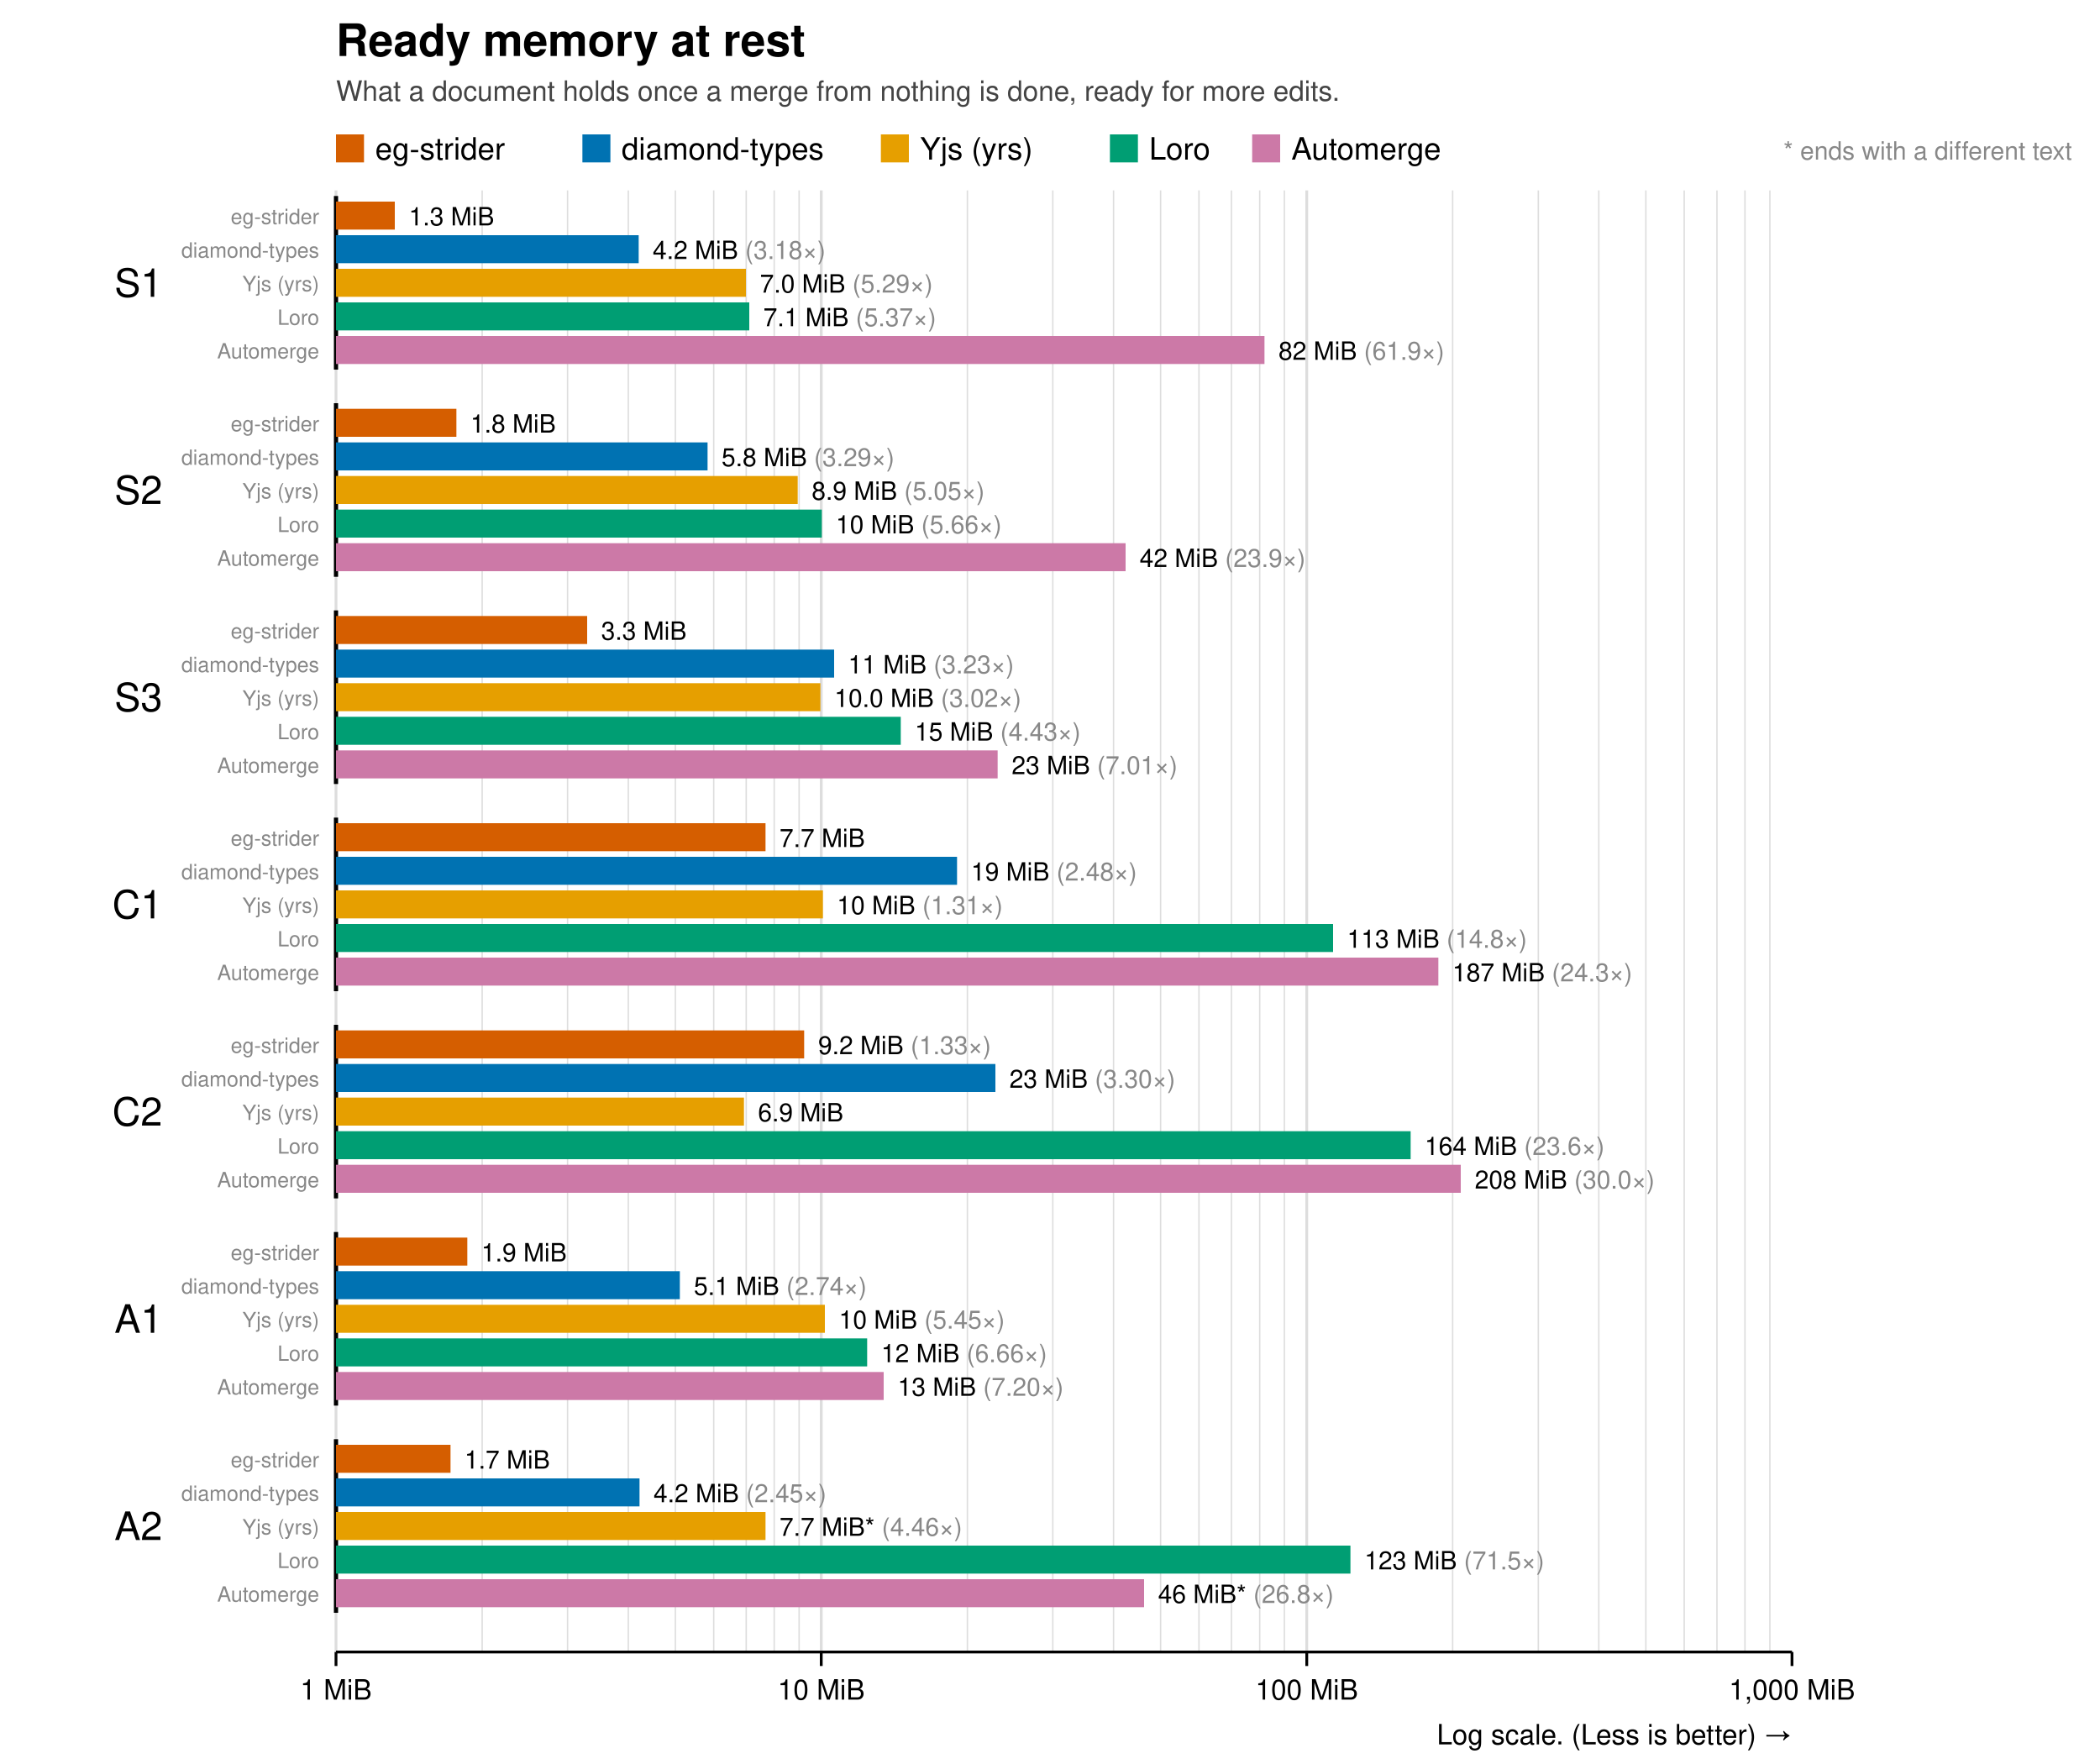
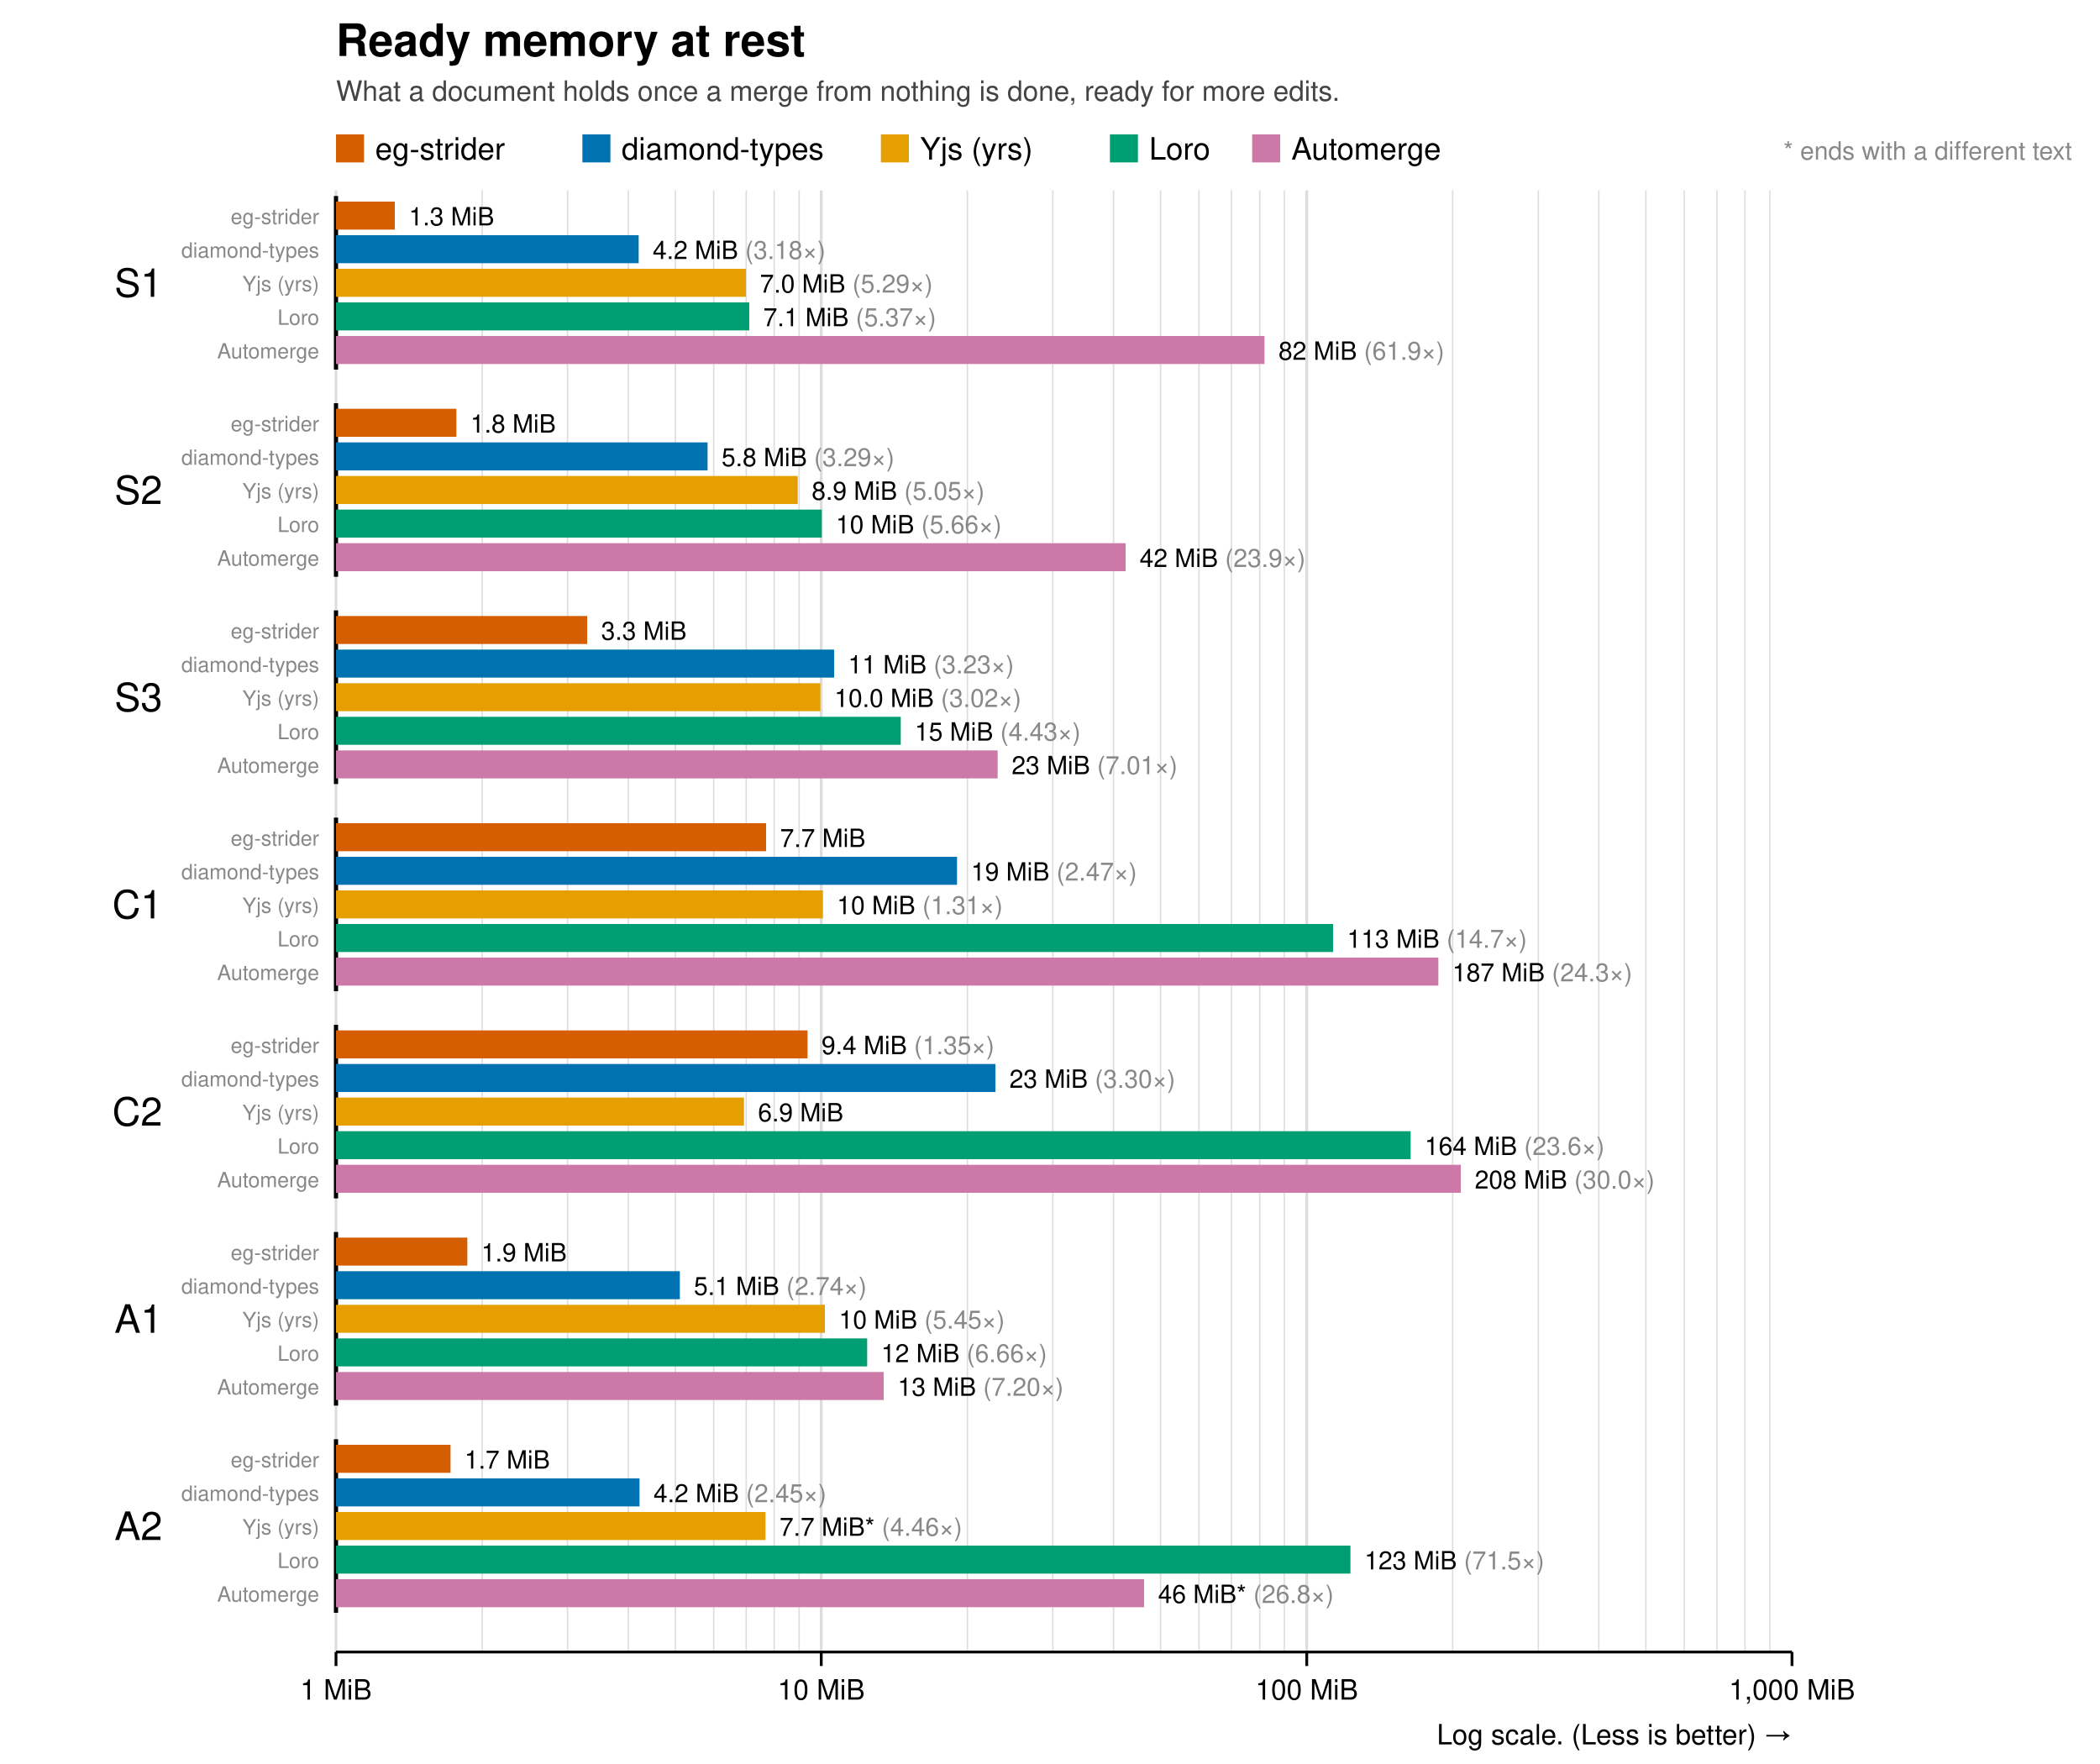
<svg xmlns="http://www.w3.org/2000/svg" viewBox="0 0 750 630" font-family="Helvetica, Arial, sans-serif">
  <rect width="750" height="630" fill="white" />
  <text x="120" y="20" font-size="16" font-weight="bold">Ready memory at rest</text>
  <text x="120" y="36" font-size="10" fill="#444">What a document holds once a merge from nothing is done, ready for more edits.</text>
  <rect x="120" y="48" width="10" height="10" fill="#d55e00" />
  <text x="134" y="57" font-size="11">eg-strider</text>
  <rect x="208.0" y="48" width="10" height="10" fill="#0072b2" />
  <text x="222.0" y="57" font-size="11">diamond-types</text>
  <rect x="314.6" y="48" width="10" height="10" fill="#e69f00" />
  <text x="328.6" y="57" font-size="11">Yjs (yrs)</text>
  <rect x="396.4" y="48" width="10" height="10" fill="#009e73" />
  <text x="410.4" y="57" font-size="11">Loro</text>
  <rect x="447.2" y="48" width="10" height="10" fill="#cc79a7" />
  <text x="461.2" y="57" font-size="11">Automerge</text>
  <text x="740" y="57" font-size="9" fill="#888" text-anchor="end">* ends with a different text</text>
  <line x1="120.0" y1="68" x2="120.0" y2="590" stroke="#ddd" stroke-width="1" />
  <line x1="172.2" y1="68" x2="172.2" y2="590" stroke="#ddd" stroke-width="0.5" />
  <line x1="202.7" y1="68" x2="202.7" y2="590" stroke="#ddd" stroke-width="0.5" />
  <line x1="224.4" y1="68" x2="224.4" y2="590" stroke="#ddd" stroke-width="0.5" />
  <line x1="241.2" y1="68" x2="241.2" y2="590" stroke="#ddd" stroke-width="0.5" />
  <line x1="254.9" y1="68" x2="254.9" y2="590" stroke="#ddd" stroke-width="0.5" />
  <line x1="266.5" y1="68" x2="266.5" y2="590" stroke="#ddd" stroke-width="0.5" />
  <line x1="276.5" y1="68" x2="276.5" y2="590" stroke="#ddd" stroke-width="0.5" />
  <line x1="285.4" y1="68" x2="285.4" y2="590" stroke="#ddd" stroke-width="0.5" />
  <line x1="293.3" y1="68" x2="293.3" y2="590" stroke="#ddd" stroke-width="1" />
  <line x1="345.5" y1="68" x2="345.5" y2="590" stroke="#ddd" stroke-width="0.5" />
  <line x1="376.0" y1="68" x2="376.0" y2="590" stroke="#ddd" stroke-width="0.5" />
  <line x1="397.7" y1="68" x2="397.7" y2="590" stroke="#ddd" stroke-width="0.5" />
  <line x1="414.5" y1="68" x2="414.5" y2="590" stroke="#ddd" stroke-width="0.5" />
  <line x1="428.2" y1="68" x2="428.2" y2="590" stroke="#ddd" stroke-width="0.5" />
  <line x1="439.8" y1="68" x2="439.8" y2="590" stroke="#ddd" stroke-width="0.5" />
  <line x1="449.9" y1="68" x2="449.9" y2="590" stroke="#ddd" stroke-width="0.5" />
  <line x1="458.7" y1="68" x2="458.7" y2="590" stroke="#ddd" stroke-width="0.5" />
  <line x1="466.7" y1="68" x2="466.7" y2="590" stroke="#ddd" stroke-width="1" />
  <line x1="518.8" y1="68" x2="518.8" y2="590" stroke="#ddd" stroke-width="0.5" />
  <line x1="549.4" y1="68" x2="549.4" y2="590" stroke="#ddd" stroke-width="0.5" />
  <line x1="571.0" y1="68" x2="571.0" y2="590" stroke="#ddd" stroke-width="0.5" />
  <line x1="587.8" y1="68" x2="587.8" y2="590" stroke="#ddd" stroke-width="0.5" />
  <line x1="601.5" y1="68" x2="601.5" y2="590" stroke="#ddd" stroke-width="0.5" />
  <line x1="613.2" y1="68" x2="613.2" y2="590" stroke="#ddd" stroke-width="0.5" />
  <line x1="623.2" y1="68" x2="623.2" y2="590" stroke="#ddd" stroke-width="0.5" />
  <line x1="632.1" y1="68" x2="632.1" y2="590" stroke="#ddd" stroke-width="0.5" />
  <line x1="120.0" y1="590" x2="120.0" y2="595" stroke="black" />
  <text x="120.0" y="607" font-size="10" text-anchor="middle">1 MiB</text>
  <line x1="293.3" y1="590" x2="293.3" y2="595" stroke="black" />
  <text x="293.3" y="607" font-size="10" text-anchor="middle">10 MiB</text>
  <line x1="466.7" y1="590" x2="466.7" y2="595" stroke="black" />
  <text x="466.7" y="607" font-size="10" text-anchor="middle">100 MiB</text>
  <line x1="640.0" y1="590" x2="640.0" y2="595" stroke="black" />
  <text x="640.0" y="607" font-size="10" text-anchor="middle">1,000 MiB</text>
  <line x1="120" y1="590" x2="640" y2="590" stroke="black" />
  <text x="640" y="623" font-size="10" text-anchor="end">Log scale. (Less is better) →</text>
  <text x="58" y="106.0" font-size="14" text-anchor="end">S1</text>
  <line x1="120" y1="70" x2="120" y2="132" stroke="black" stroke-width="1.5" />
  <text x="114" y="80" font-size="7.5" fill="#888" text-anchor="end">eg-strider</text>
  <rect x="120" y="72" width="21.0" height="10" fill="#d55e00" />
  <text x="146.0" y="80.5" font-size="9">1.3 MiB</text>
  <text x="114" y="92" font-size="7.5" fill="#888" text-anchor="end">diamond-types</text>
  <rect x="120" y="84" width="108.1" height="10" fill="#0072b2" />
  <text x="233.1" y="92.5" font-size="9">4.2 MiB <tspan fill="#888">(3.18×)</tspan>
  </text>
  <text x="114" y="104" font-size="7.5" fill="#888" text-anchor="end">Yjs (yrs)</text>
  <rect x="120" y="96" width="146.4" height="10" fill="#e69f00" />
  <text x="271.4" y="104.5" font-size="9">7.0 MiB <tspan fill="#888">(5.29×)</tspan>
  </text>
  <text x="114" y="116" font-size="7.5" fill="#888" text-anchor="end">Loro</text>
  <rect x="120" y="108" width="147.6" height="10" fill="#009e73" />
  <text x="272.6" y="116.5" font-size="9">7.1 MiB <tspan fill="#888">(5.37×)</tspan>
  </text>
  <text x="114" y="128" font-size="7.5" fill="#888" text-anchor="end">Automerge</text>
  <rect x="120" y="120" width="331.6" height="10" fill="#cc79a7" />
  <text x="456.6" y="128.5" font-size="9">82 MiB <tspan fill="#888">(61.9×)</tspan>
  </text>
  <text x="58" y="180.0" font-size="14" text-anchor="end">S2</text>
  <line x1="120" y1="144" x2="120" y2="206" stroke="black" stroke-width="1.5" />
  <text x="114" y="154" font-size="7.5" fill="#888" text-anchor="end">eg-strider</text>
  <rect x="120" y="146" width="43.0" height="10" fill="#d55e00" />
  <text x="168.0" y="154.5" font-size="9">1.8 MiB</text>
  <text x="114" y="166" font-size="7.5" fill="#888" text-anchor="end">diamond-types</text>
  <rect x="120" y="158" width="132.7" height="10" fill="#0072b2" />
  <text x="257.7" y="166.5" font-size="9">5.8 MiB <tspan fill="#888">(3.29×)</tspan>
  </text>
  <text x="114" y="178" font-size="7.5" fill="#888" text-anchor="end">Yjs (yrs)</text>
  <rect x="120" y="170" width="164.9" height="10" fill="#e69f00" />
  <text x="289.9" y="178.5" font-size="9">8.9 MiB <tspan fill="#888">(5.05×)</tspan>
  </text>
  <text x="114" y="190" font-size="7.5" fill="#888" text-anchor="end">Loro</text>
  <rect x="120" y="182" width="173.5" height="10" fill="#009e73" />
  <text x="298.5" y="190.5" font-size="9">10 MiB <tspan fill="#888">(5.66×)</tspan>
  </text>
  <text x="114" y="202" font-size="7.5" fill="#888" text-anchor="end">Automerge</text>
  <rect x="120" y="194" width="282.0" height="10" fill="#cc79a7" />
  <text x="407.0" y="202.5" font-size="9">42 MiB <tspan fill="#888">(23.9×)</tspan>
  </text>
  <text x="58" y="254.0" font-size="14" text-anchor="end">S3</text>
  <line x1="120" y1="218" x2="120" y2="280" stroke="black" stroke-width="1.5" />
  <text x="114" y="228" font-size="7.5" fill="#888" text-anchor="end">eg-strider</text>
  <rect x="120" y="220" width="89.7" height="10" fill="#d55e00" />
  <text x="214.7" y="228.5" font-size="9">3.3 MiB</text>
  <text x="114" y="240" font-size="7.5" fill="#888" text-anchor="end">diamond-types</text>
  <rect x="120" y="232" width="177.9" height="10" fill="#0072b2" />
  <text x="302.9" y="240.5" font-size="9">11 MiB <tspan fill="#888">(3.23×)</tspan>
  </text>
  <text x="114" y="252" font-size="7.5" fill="#888" text-anchor="end">Yjs (yrs)</text>
  <rect x="120" y="244" width="173.0" height="10" fill="#e69f00" />
  <text x="298.0" y="252.5" font-size="9">10.0 MiB <tspan fill="#888">(3.02×)</tspan>
  </text>
  <text x="114" y="264" font-size="7.5" fill="#888" text-anchor="end">Loro</text>
  <rect x="120" y="256" width="201.7" height="10" fill="#009e73" />
  <text x="326.7" y="264.5" font-size="9">15 MiB <tspan fill="#888">(4.43×)</tspan>
  </text>
  <text x="114" y="276" font-size="7.5" fill="#888" text-anchor="end">Automerge</text>
  <rect x="120" y="268" width="236.3" height="10" fill="#cc79a7" />
  <text x="361.3" y="276.5" font-size="9">23 MiB <tspan fill="#888">(7.01×)</tspan>
  </text>
  <text x="58" y="328.0" font-size="14" text-anchor="end">C1</text>
  <line x1="120" y1="292" x2="120" y2="354" stroke="black" stroke-width="1.5" />
  <text x="114" y="302" font-size="7.5" fill="#888" text-anchor="end">eg-strider</text>
-   <rect x="120" y="294" width="153.4" height="10" fill="#d55e00" />
-   <text x="278.4" y="302.5" font-size="9">7.7 MiB</text>
+   <rect x="120" y="294" width="153.6" height="10" fill="#d55e00" />
+   <text x="278.6" y="302.5" font-size="9">7.7 MiB</text>
  <text x="114" y="314" font-size="7.5" fill="#888" text-anchor="end">diamond-types</text>
  <rect x="120" y="306" width="221.8" height="10" fill="#0072b2" />
-   <text x="346.8" y="314.5" font-size="9">19 MiB <tspan fill="#888">(2.48×)</tspan>
+   <text x="346.8" y="314.5" font-size="9">19 MiB <tspan fill="#888">(2.47×)</tspan>
  </text>
  <text x="114" y="326" font-size="7.5" fill="#888" text-anchor="end">Yjs (yrs)</text>
  <rect x="120" y="318" width="173.9" height="10" fill="#e69f00" />
  <text x="298.9" y="326.5" font-size="9">10 MiB <tspan fill="#888">(1.31×)</tspan>
  </text>
  <text x="114" y="338" font-size="7.5" fill="#888" text-anchor="end">Loro</text>
  <rect x="120" y="330" width="356.1" height="10" fill="#009e73" />
-   <text x="481.1" y="338.5" font-size="9">113 MiB <tspan fill="#888">(14.8×)</tspan>
+   <text x="481.1" y="338.5" font-size="9">113 MiB <tspan fill="#888">(14.7×)</tspan>
  </text>
  <text x="114" y="350" font-size="7.5" fill="#888" text-anchor="end">Automerge</text>
  <rect x="120" y="342" width="393.7" height="10" fill="#cc79a7" />
  <text x="518.7" y="350.5" font-size="9">187 MiB <tspan fill="#888">(24.3×)</tspan>
  </text>
  <text x="58" y="402.0" font-size="14" text-anchor="end">C2</text>
  <line x1="120" y1="366" x2="120" y2="428" stroke="black" stroke-width="1.5" />
  <text x="114" y="376" font-size="7.5" fill="#888" text-anchor="end">eg-strider</text>
-   <rect x="120" y="368" width="167.2" height="10" fill="#d55e00" />
-   <text x="292.2" y="376.5" font-size="9">9.2 MiB <tspan fill="#888">(1.33×)</tspan>
+   <rect x="120" y="368" width="168.4" height="10" fill="#d55e00" />
+   <text x="293.4" y="376.5" font-size="9">9.4 MiB <tspan fill="#888">(1.35×)</tspan>
  </text>
  <text x="114" y="388" font-size="7.5" fill="#888" text-anchor="end">diamond-types</text>
  <rect x="120" y="380" width="235.5" height="10" fill="#0072b2" />
  <text x="360.5" y="388.5" font-size="9">23 MiB <tspan fill="#888">(3.30×)</tspan>
  </text>
  <text x="114" y="400" font-size="7.5" fill="#888" text-anchor="end">Yjs (yrs)</text>
  <rect x="120" y="392" width="145.7" height="10" fill="#e69f00" />
  <text x="270.7" y="400.5" font-size="9">6.9 MiB</text>
  <text x="114" y="412" font-size="7.5" fill="#888" text-anchor="end">Loro</text>
  <rect x="120" y="404" width="383.8" height="10" fill="#009e73" />
  <text x="508.8" y="412.5" font-size="9">164 MiB <tspan fill="#888">(23.6×)</tspan>
  </text>
  <text x="114" y="424" font-size="7.5" fill="#888" text-anchor="end">Automerge</text>
  <rect x="120" y="416" width="401.7" height="10" fill="#cc79a7" />
  <text x="526.7" y="424.5" font-size="9">208 MiB <tspan fill="#888">(30.0×)</tspan>
  </text>
  <text x="58" y="476.0" font-size="14" text-anchor="end">A1</text>
  <line x1="120" y1="440" x2="120" y2="502" stroke="black" stroke-width="1.5" />
  <text x="114" y="450" font-size="7.5" fill="#888" text-anchor="end">eg-strider</text>
  <rect x="120" y="442" width="46.9" height="10" fill="#d55e00" />
  <text x="171.9" y="450.5" font-size="9">1.9 MiB</text>
  <text x="114" y="462" font-size="7.5" fill="#888" text-anchor="end">diamond-types</text>
  <rect x="120" y="454" width="122.8" height="10" fill="#0072b2" />
  <text x="247.8" y="462.5" font-size="9">5.1 MiB <tspan fill="#888">(2.74×)</tspan>
  </text>
  <text x="114" y="474" font-size="7.5" fill="#888" text-anchor="end">Yjs (yrs)</text>
  <rect x="120" y="466" width="174.6" height="10" fill="#e69f00" />
  <text x="299.6" y="474.5" font-size="9">10 MiB <tspan fill="#888">(5.45×)</tspan>
  </text>
  <text x="114" y="486" font-size="7.5" fill="#888" text-anchor="end">Loro</text>
  <rect x="120" y="478" width="189.7" height="10" fill="#009e73" />
  <text x="314.7" y="486.5" font-size="9">12 MiB <tspan fill="#888">(6.66×)</tspan>
  </text>
  <text x="114" y="498" font-size="7.5" fill="#888" text-anchor="end">Automerge</text>
  <rect x="120" y="490" width="195.6" height="10" fill="#cc79a7" />
  <text x="320.6" y="498.5" font-size="9">13 MiB <tspan fill="#888">(7.20×)</tspan>
  </text>
  <text x="58" y="550.0" font-size="14" text-anchor="end">A2</text>
  <line x1="120" y1="514" x2="120" y2="576" stroke="black" stroke-width="1.5" />
  <text x="114" y="524" font-size="7.5" fill="#888" text-anchor="end">eg-strider</text>
  <rect x="120" y="516" width="40.9" height="10" fill="#d55e00" />
  <text x="165.9" y="524.5" font-size="9">1.7 MiB</text>
  <text x="114" y="536" font-size="7.5" fill="#888" text-anchor="end">diamond-types</text>
  <rect x="120" y="528" width="108.4" height="10" fill="#0072b2" />
  <text x="233.4" y="536.5" font-size="9">4.2 MiB <tspan fill="#888">(2.45×)</tspan>
  </text>
  <text x="114" y="548" font-size="7.5" fill="#888" text-anchor="end">Yjs (yrs)</text>
  <rect x="120" y="540" width="153.4" height="10" fill="#e69f00" />
  <text x="278.4" y="548.5" font-size="9">7.7 MiB* <tspan fill="#888">(4.46×)</tspan>
  </text>
  <text x="114" y="560" font-size="7.5" fill="#888" text-anchor="end">Loro</text>
  <rect x="120" y="552" width="362.3" height="10" fill="#009e73" />
  <text x="487.3" y="560.5" font-size="9">123 MiB <tspan fill="#888">(71.5×)</tspan>
  </text>
  <text x="114" y="572" font-size="7.5" fill="#888" text-anchor="end">Automerge</text>
  <rect x="120" y="564" width="288.6" height="10" fill="#cc79a7" />
  <text x="413.6" y="572.5" font-size="9">46 MiB* <tspan fill="#888">(26.8×)</tspan>
  </text>
</svg>
